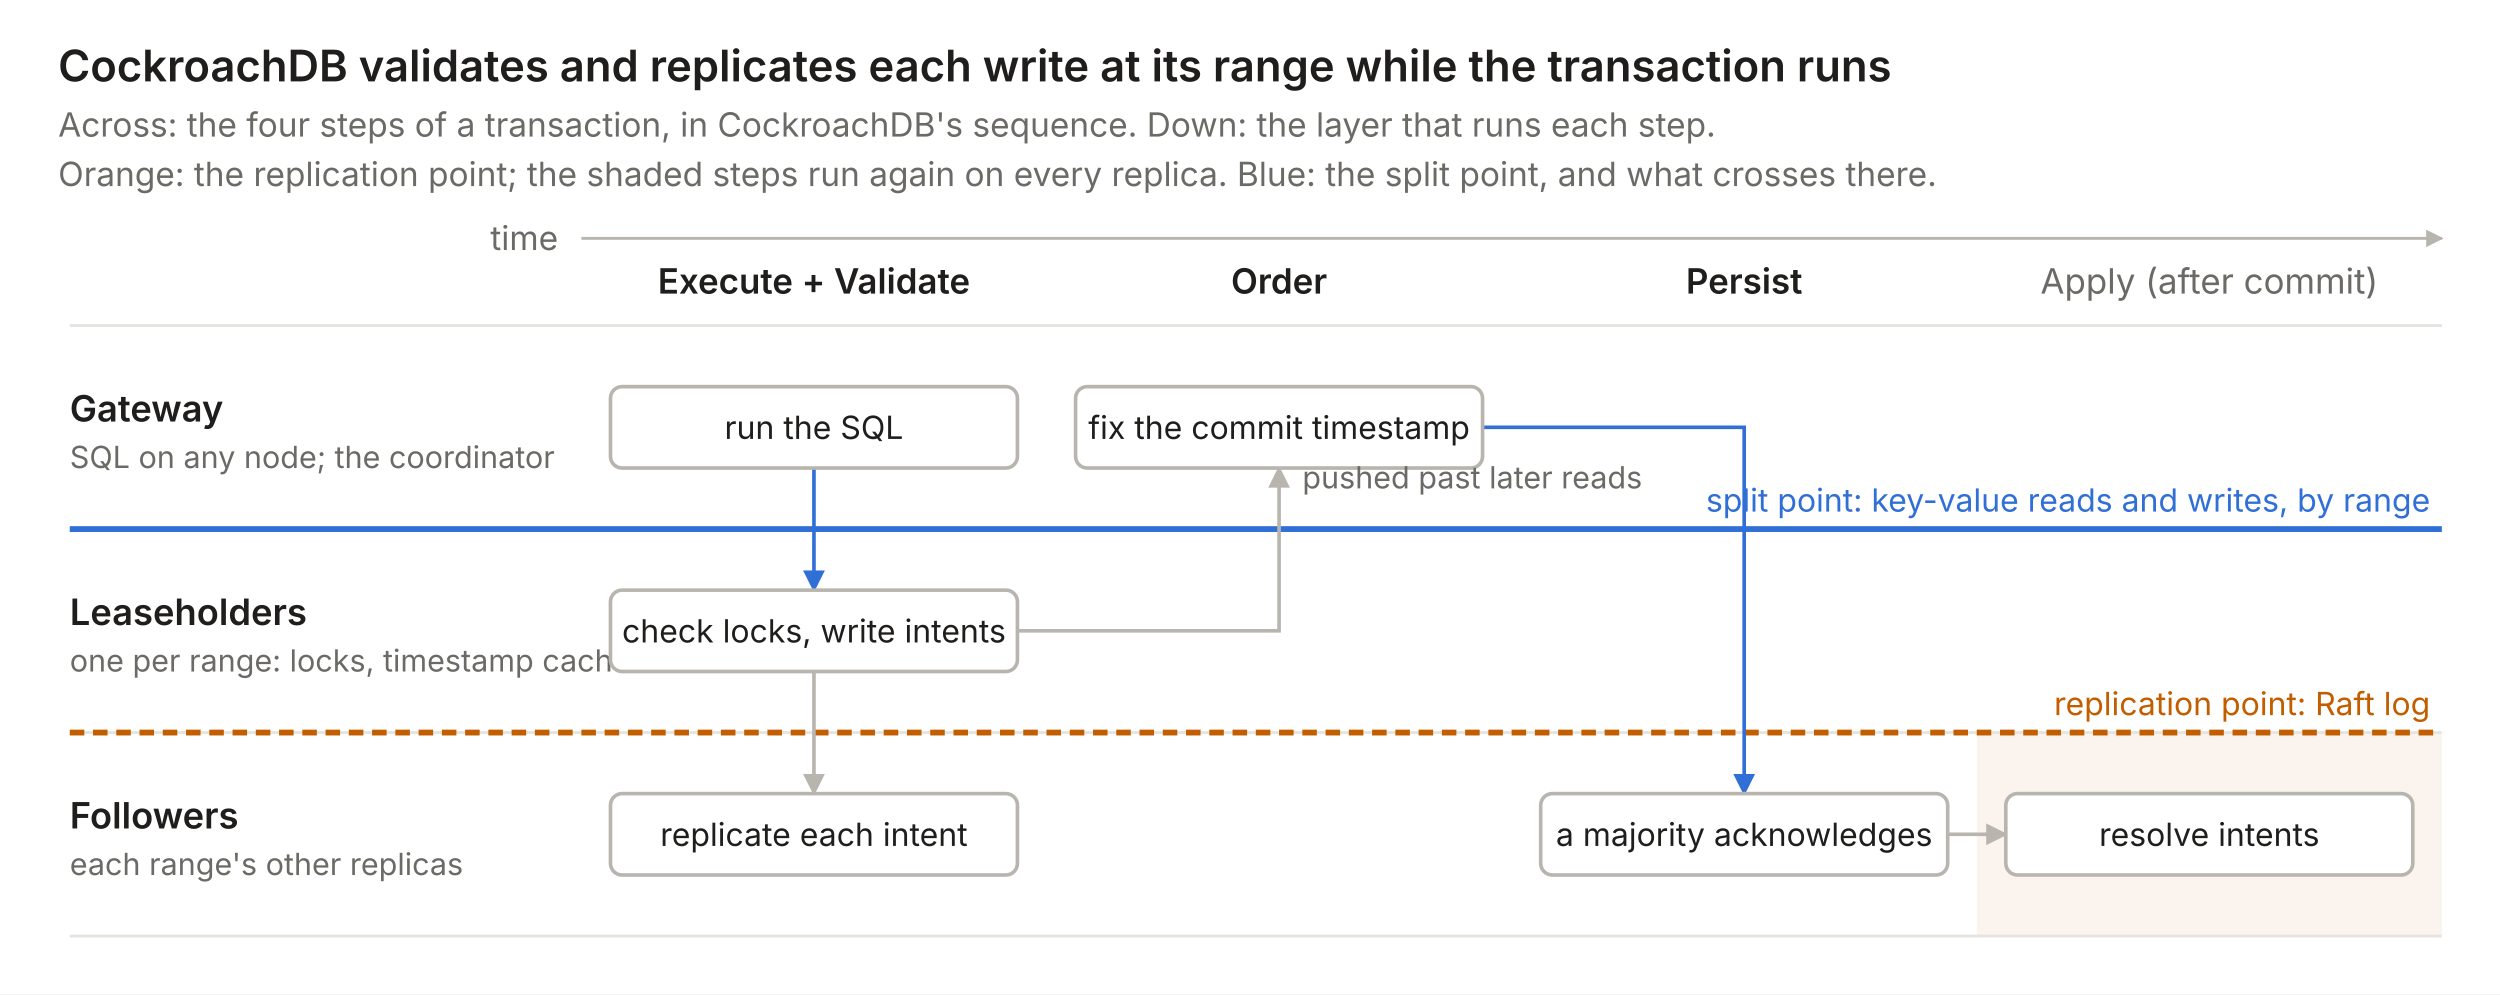
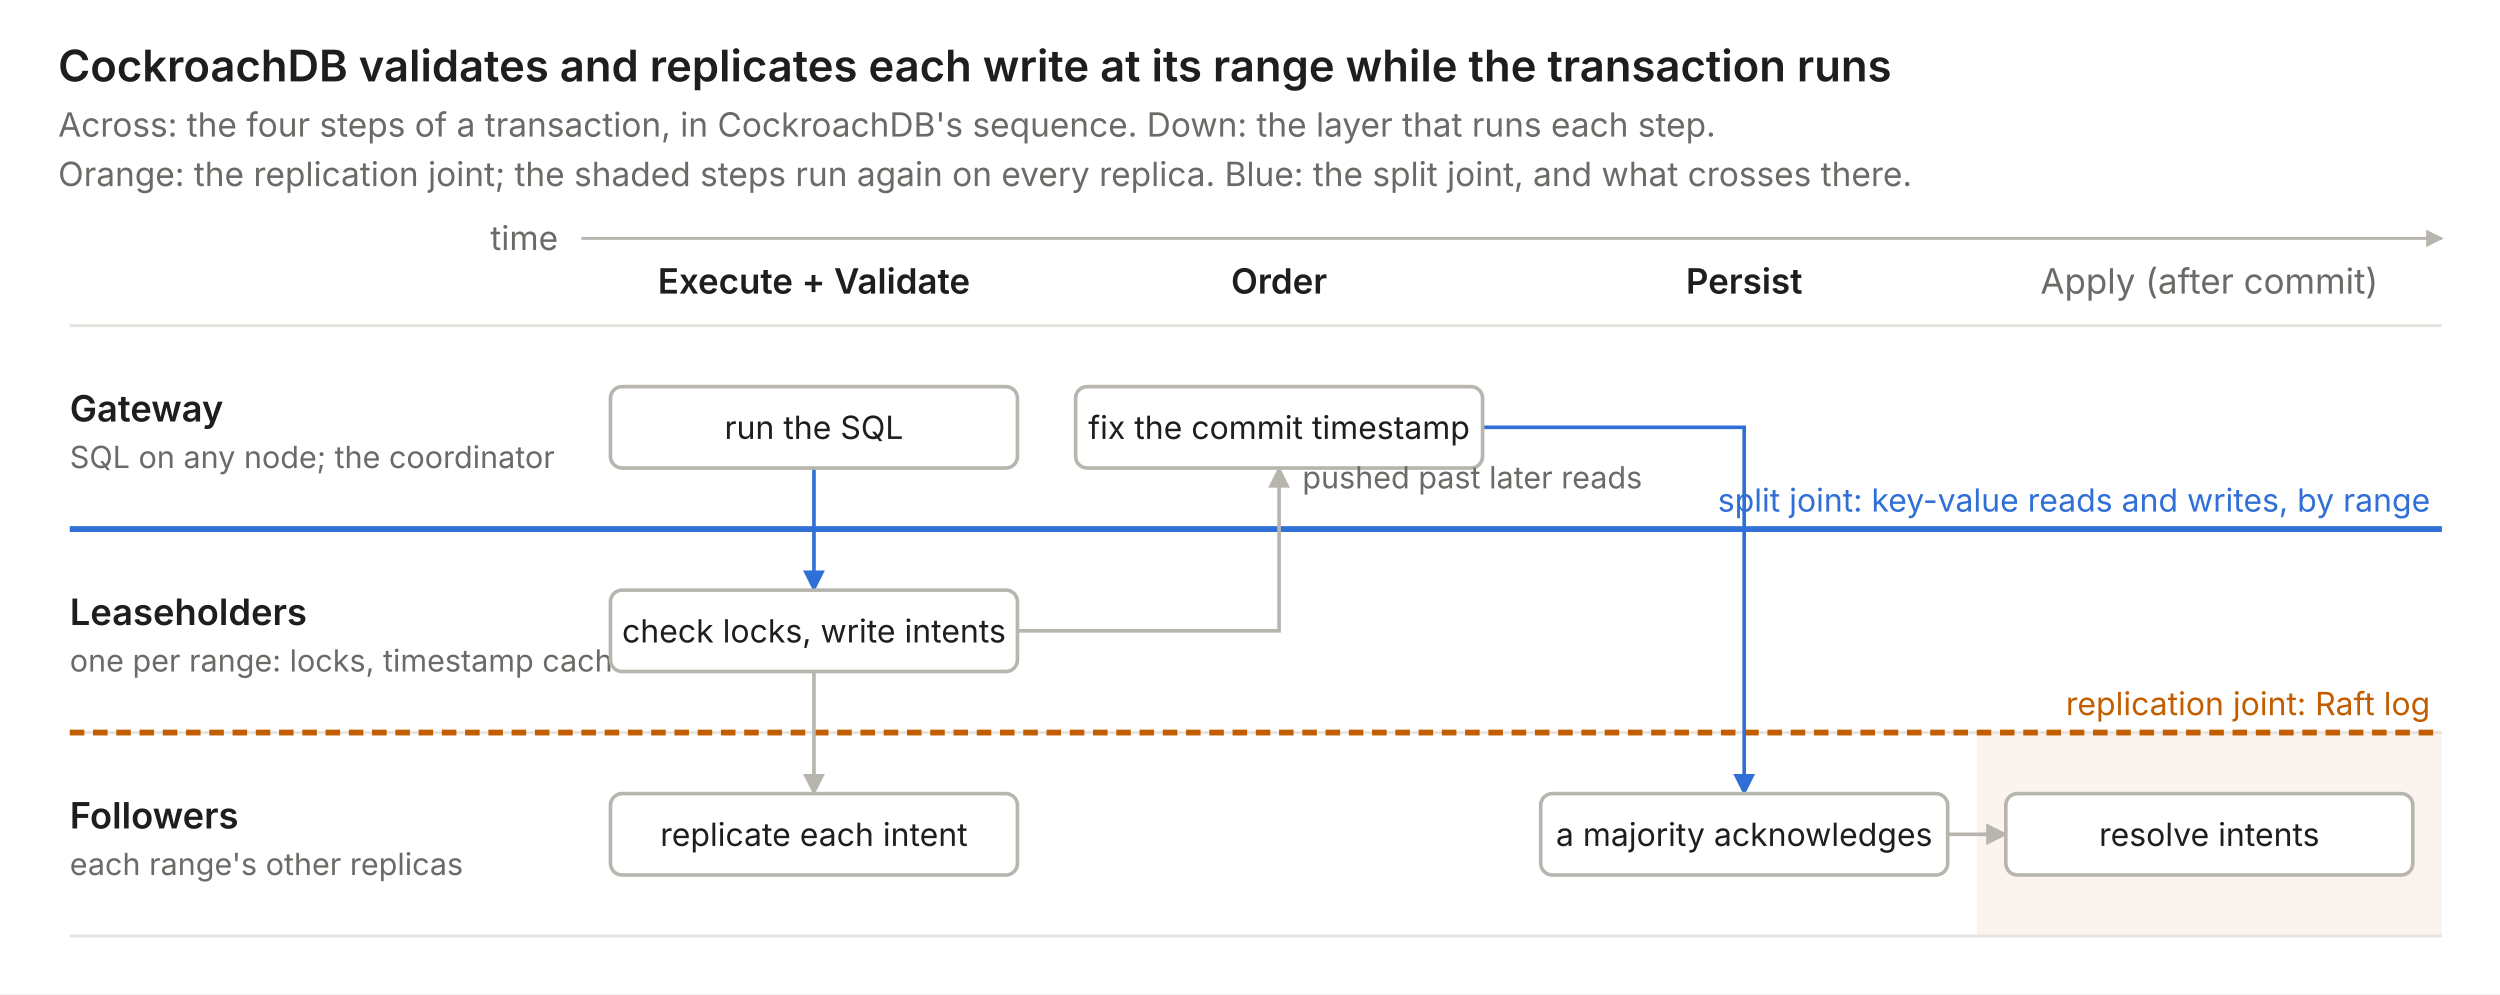
<svg xmlns="http://www.w3.org/2000/svg" width="860" height="342" font-family="Inter, 'Helvetica Neue', Arial, sans-serif" viewBox="0 0 860 342" role="img" aria-label="CockroachDB's steps over time and across layers. The gateway node runs the SQL and sends key-value reads and writes to each range's leaseholder, which checks locks and writes intents. Raft replicates each intent as it is written. At commit, the gateway fixes the commit timestamp, which a leaseholder may have pushed past a later read, and the commit is done once a majority of the range's replicas acknowledge it. Afterwards, every replica applies the commit and its intents become ordinary values." font-size="13">
  <rect width="100%" height="100%" fill="#ffffff" />
  <defs>
    <marker id="tl-grey" viewBox="0 0 10 10" refX="9" refY="5" markerWidth="6" markerHeight="6" orient="auto-start-reverse">
      <path d="M0 0L10 5L0 10z" fill="#b8b5ae" />
    </marker>
    <marker id="tl-blue" viewBox="0 0 10 10" refX="9" refY="5" markerWidth="6" markerHeight="6" orient="auto-start-reverse">
      <path d="M0 0L10 5L0 10z" fill="#2f6fd6" />
    </marker>
  </defs>
  <text x="20" y="28" text-anchor="start" font-size="15" font-weight="600" fill="#1f1e1d">CockroachDB validates and replicates each write at its range while the transaction runs</text>
  <text x="20" y="47" text-anchor="start" font-size="11.5" font-weight="400" fill="#6b6a66">Across: the four steps of a transaction, in CockroachDB's sequence. Down: the layer that runs each step.</text>
-   <text x="20" y="64" text-anchor="start" font-size="11.5" font-weight="400" fill="#6b6a66">Orange: the replication point; the shaded steps run again on every replica. Blue: the split point, and what crosses there.</text>
+   <text x="20" y="64" text-anchor="start" font-size="11.5" font-weight="400" fill="#6b6a66">Orange: the replication joint; the shaded steps run again on every replica. Blue: the split joint, and what crosses there.</text>
  <rect x="680" y="252" width="160" height="70" fill="#c25e00" fill-opacity="0.07" />
  <path d="M200 82H840" stroke="#b8b5ae" stroke-width="1" marker-end="url(#tl-grey)" />
  <text x="192" y="86" text-anchor="end" font-size="11.5" font-weight="400" fill="#6b6a66">time</text>
  <text x="280.0" y="101" text-anchor="middle" font-size="12" font-weight="600" fill="#1f1e1d">Execute + Validate</text>
  <text x="440.0" y="101" text-anchor="middle" font-size="12" font-weight="600" fill="#1f1e1d">Order</text>
  <text x="600.0" y="101" text-anchor="middle" font-size="12" font-weight="600" fill="#1f1e1d">Persist</text>
  <text x="760.0" y="101" text-anchor="middle" font-size="12" font-weight="400" fill="#6b6a66">Apply (after commit)</text>
  <line x1="24" y1="112" x2="840" y2="112" stroke="#e6e4df" stroke-width="1" />
  <text x="24" y="145" text-anchor="start" font-size="12.5" font-weight="600" fill="#1f1e1d">Gateway</text>
  <text x="24" y="161" text-anchor="start" font-size="10.5" font-weight="400" fill="#6b6a66">SQL on any node; the coordinator</text>
  <line x1="24" y1="182" x2="840" y2="182" stroke="#e6e4df" stroke-width="1" />
  <text x="24" y="215" text-anchor="start" font-size="12.5" font-weight="600" fill="#1f1e1d">Leaseholders</text>
  <text x="24" y="231" text-anchor="start" font-size="10.5" font-weight="400" fill="#6b6a66">one per range: locks, timestamp cache</text>
  <line x1="24" y1="252" x2="840" y2="252" stroke="#e6e4df" stroke-width="1" />
  <text x="24" y="285" text-anchor="start" font-size="12.5" font-weight="600" fill="#1f1e1d">Followers</text>
  <text x="24" y="301" text-anchor="start" font-size="10.5" font-weight="400" fill="#6b6a66">each range's other replicas</text>
  <line x1="24" y1="322" x2="840" y2="322" stroke="#e6e4df" stroke-width="1" />
  <line x1="24" y1="252" x2="840" y2="252" stroke="#c25e00" stroke-width="2" stroke-dasharray="5 3" />
-   <text x="836" y="246" text-anchor="end" font-size="11" font-weight="400" fill="#c25e00">replication point: Raft log</text>
+   <text x="836" y="246" text-anchor="end" font-size="11" font-weight="400" fill="#c25e00">replication joint: Raft log</text>
  <line x1="24" y1="182" x2="840" y2="182" stroke="#2f6fd6" stroke-width="2" />
-   <text x="836" y="176" text-anchor="end" font-size="11" font-weight="400" fill="#2f6fd6">split point: key-value reads and writes, by range</text>
+   <text x="836" y="176" text-anchor="end" font-size="11" font-weight="400" fill="#2f6fd6">split joint: key-value reads and writes, by range</text>
  <path d="M280.0 161.0V203.0" fill="none" stroke="#2f6fd6" stroke-width="1.25" marker-end="url(#tl-blue)" />
  <path d="M280.0 231.0V273.0" fill="none" stroke="#b8b5ae" stroke-width="1.25" marker-end="url(#tl-grey)" />
  <path d="M350.0 217.0H440.0V161.0" fill="none" stroke="#b8b5ae" stroke-width="1.25" marker-end="url(#tl-grey)" />
  <path d="M510.0 147.0H600.0V273.0" fill="none" stroke="#2f6fd6" stroke-width="1.25" marker-end="url(#tl-blue)" />
  <path d="M670.0 287.0H690.0" fill="none" stroke="#b8b5ae" stroke-width="1.25" marker-end="url(#tl-grey)" />
  <rect x="210.0" y="133.0" width="140" height="28" rx="4" fill="#ffffff" stroke="#b8b5ae" stroke-width="1.25" />
  <text x="280.0" y="151.0" text-anchor="middle" font-size="11" font-weight="400" fill="#1f1e1d">run the SQL</text>
  <rect x="210.0" y="203.0" width="140" height="28" rx="4" fill="#ffffff" stroke="#b8b5ae" stroke-width="1.25" />
  <text x="280.0" y="221.0" text-anchor="middle" font-size="11" font-weight="400" fill="#1f1e1d">check locks, write intents</text>
  <rect x="210.0" y="273.0" width="140" height="28" rx="4" fill="#ffffff" stroke="#b8b5ae" stroke-width="1.25" />
  <text x="280.0" y="291.0" text-anchor="middle" font-size="11" font-weight="400" fill="#1f1e1d">replicate each intent</text>
  <rect x="370.0" y="133.0" width="140" height="28" rx="4" fill="#ffffff" stroke="#b8b5ae" stroke-width="1.25" />
  <text x="440.0" y="151.0" text-anchor="middle" font-size="11" font-weight="400" fill="#1f1e1d">fix the commit timestamp</text>
  <rect x="530.0" y="273.0" width="140" height="28" rx="4" fill="#ffffff" stroke="#b8b5ae" stroke-width="1.25" />
  <text x="600.0" y="291.0" text-anchor="middle" font-size="11" font-weight="400" fill="#1f1e1d">a majority acknowledges</text>
  <rect x="690.0" y="273.0" width="140" height="28" rx="4" fill="#ffffff" stroke="#b8b5ae" stroke-width="1.25" />
  <text x="760.0" y="291.0" text-anchor="middle" font-size="11" font-weight="400" fill="#1f1e1d">resolve intents</text>
  <text x="448" y="168" text-anchor="start" font-size="10.5" font-weight="400" fill="#6b6a66">pushed past later reads</text>
</svg>
